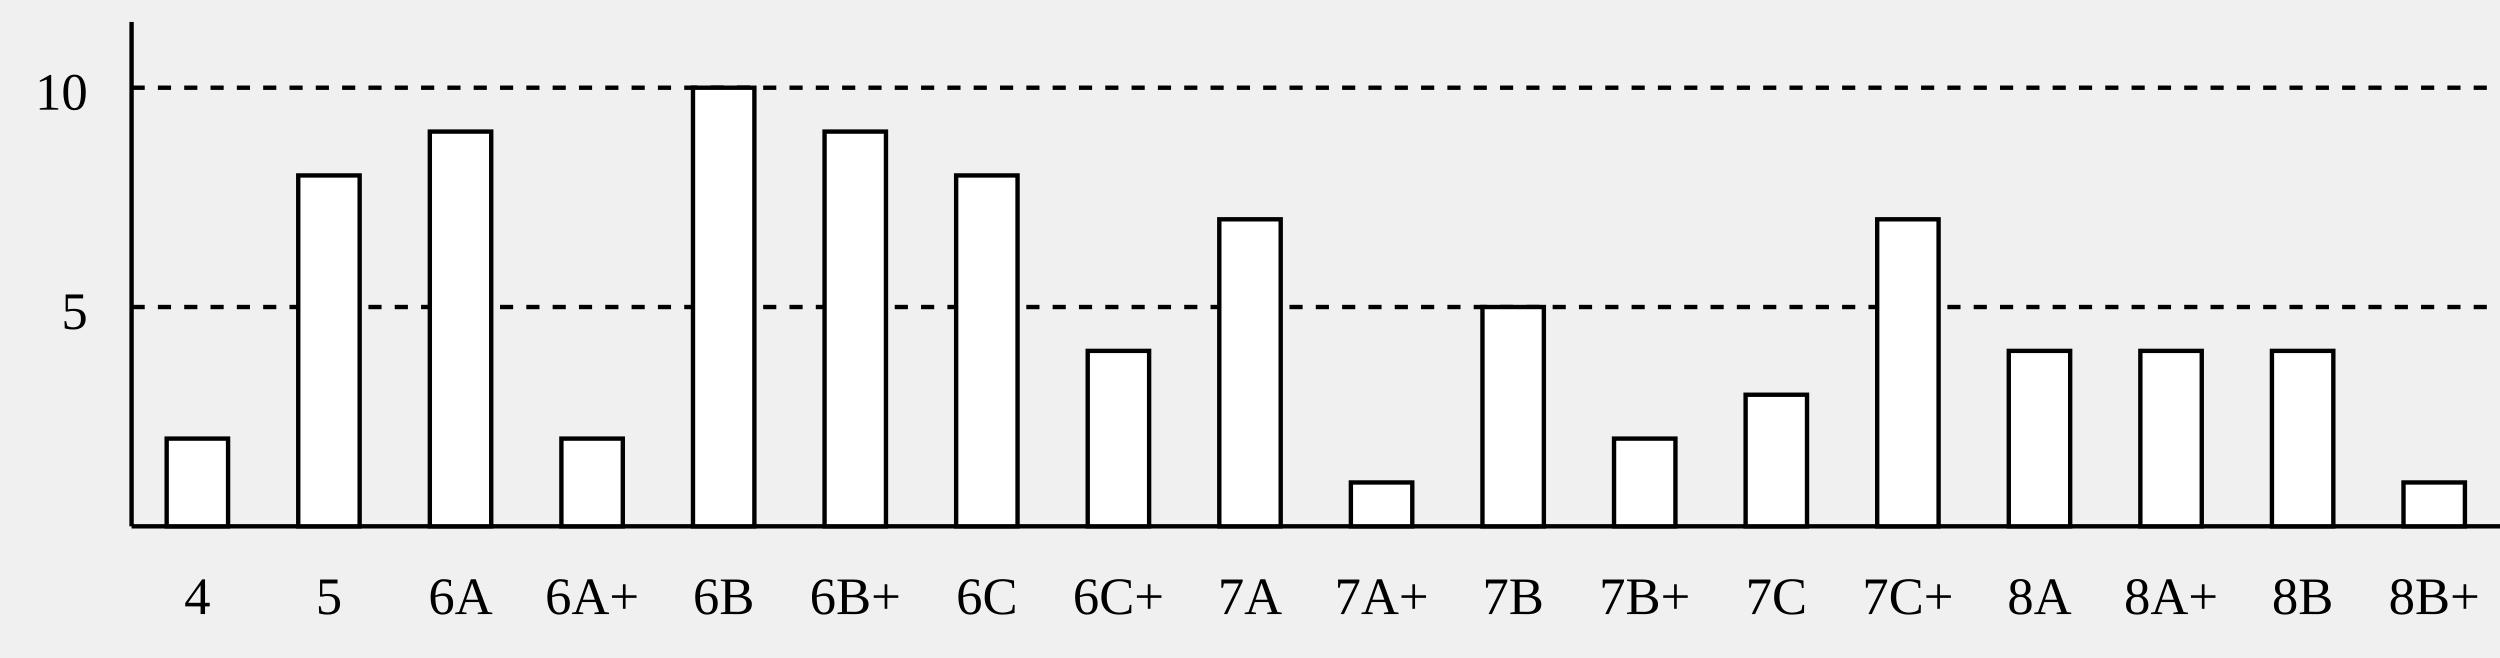
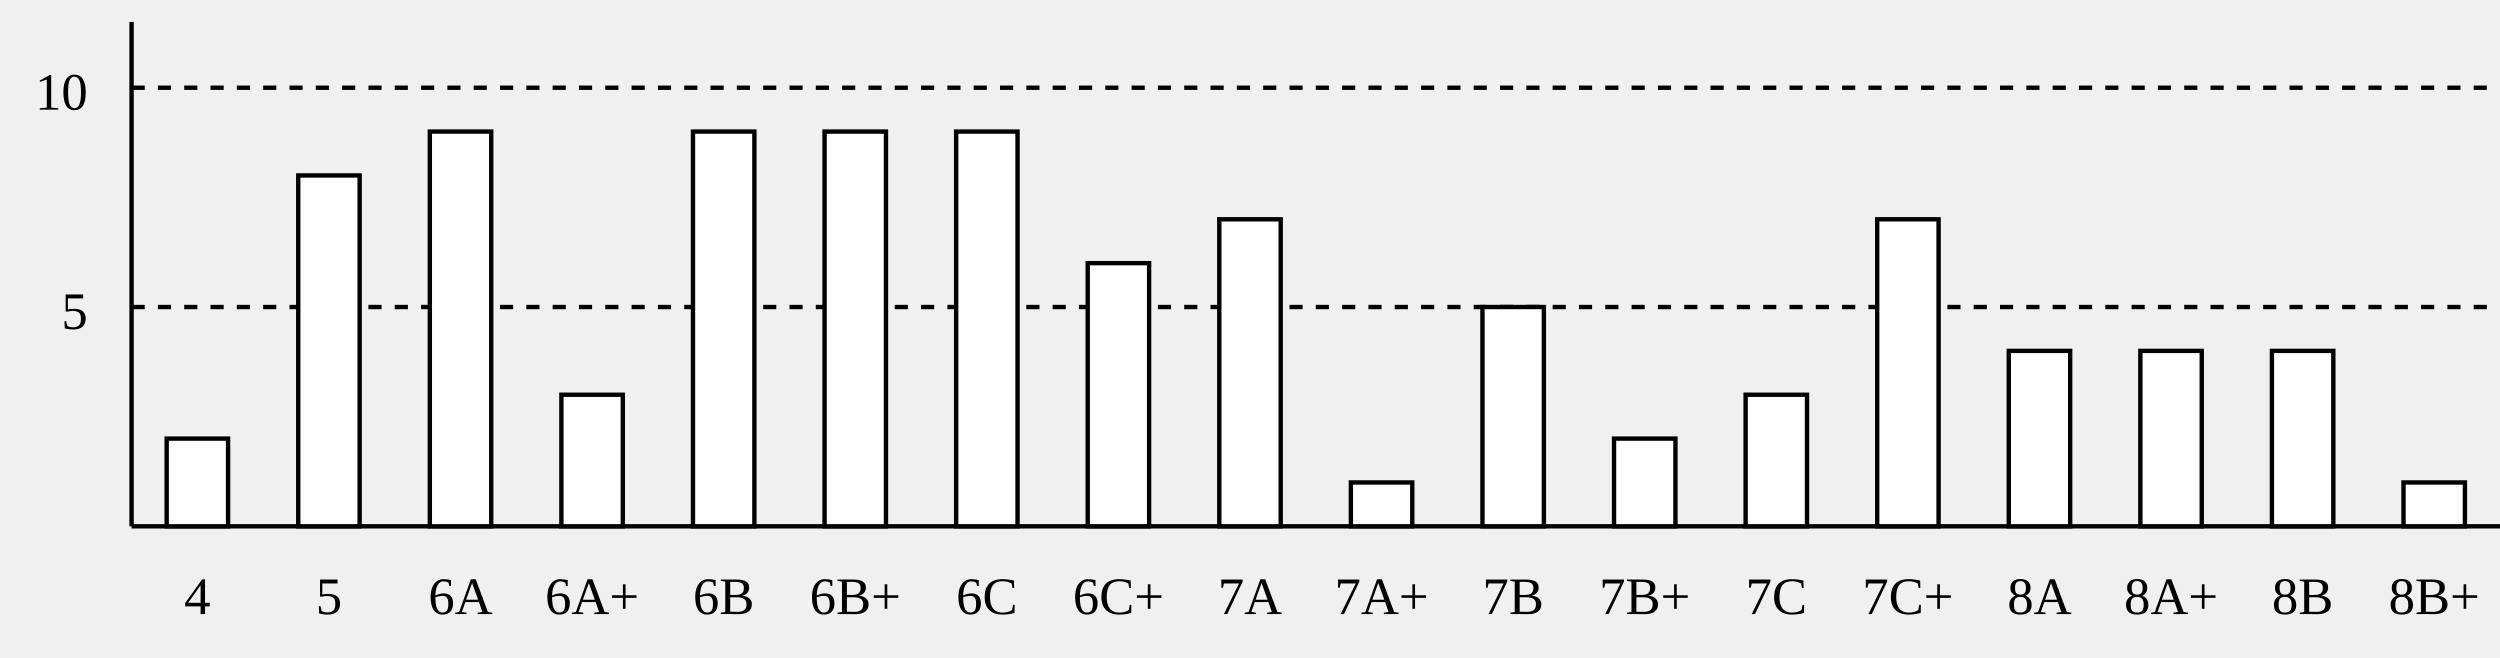
<svg xmlns="http://www.w3.org/2000/svg" width="570" height="150" version="1.1">
  <text x="20" y="25" text-anchor="end">10</text>
  <text x="20" y="75" text-anchor="end">5</text>
  <path d="M30 120 v-115" stroke="black" fill="none" stroke-width="1" />
  <path d="M30 120 h570" stroke="black" fill="none" stroke-width="1" />
  <path d="M30 70 h570" stroke="black" fill="none" stroke-width="1" stroke-dasharray="3" />
  <path d="M30 20 h570" stroke="black" fill="none" stroke-width="1" stroke-dasharray="3" />
  <a href="./boulders/?grade=4">
    <path d="M45 120 h-7 v-20 h14 v20 z" stroke="black" fill="white" stroke-width="1" />
    <text x="45" y="140" text-anchor="middle">4</text>
  </a>
  <a href="./boulders/?grade=5">
    <path d="M75 120 h-7 v-80 h14 v80 z" stroke="black" fill="white" stroke-width="1" />
    <text x="75" y="140" text-anchor="middle">5</text>
  </a>
  <a href="./boulders/?grade=6A">
    <path d="M105 120 h-7 v-90 h14 v90 z" stroke="black" fill="white" stroke-width="1" />
    <text x="105" y="140" text-anchor="middle">6A</text>
  </a>
  <a href="./boulders/?grade=6A%2B">
-     <path d="M135 120 h-7 v-20 h14 v20 z" stroke="black" fill="white" stroke-width="1" />
+     <path d="M135 120 h-7 v-30 h14 v30 z" stroke="black" fill="white" stroke-width="1" />
    <text x="135" y="140" text-anchor="middle">6A+</text>
  </a>
  <a href="./boulders/?grade=6B">
-     <path d="M165 120 h-7 v-100 h14 v100 z" stroke="black" fill="white" stroke-width="1" />
+     <path d="M165 120 h-7 v-90 h14 v90 z" stroke="black" fill="white" stroke-width="1" />
    <text x="165" y="140" text-anchor="middle">6B</text>
  </a>
  <a href="./boulders/?grade=6B%2B">
    <path d="M195 120 h-7 v-90 h14 v90 z" stroke="black" fill="white" stroke-width="1" />
    <text x="195" y="140" text-anchor="middle">6B+</text>
  </a>
  <a href="./boulders/?grade=6C">
-     <path d="M225 120 h-7 v-80 h14 v80 z" stroke="black" fill="white" stroke-width="1" />
+     <path d="M225 120 h-7 v-90 h14 v90 z" stroke="black" fill="white" stroke-width="1" />
    <text x="225" y="140" text-anchor="middle">6C</text>
  </a>
  <a href="./boulders/?grade=6C%2B">
-     <path d="M255 120 h-7 v-40 h14 v40 z" stroke="black" fill="white" stroke-width="1" />
+     <path d="M255 120 h-7 v-60 h14 v60 z" stroke="black" fill="white" stroke-width="1" />
    <text x="255" y="140" text-anchor="middle">6C+</text>
  </a>
  <a href="./boulders/?grade=7A">
    <path d="M285 120 h-7 v-70 h14 v70 z" stroke="black" fill="white" stroke-width="1" />
    <text x="285" y="140" text-anchor="middle">7A</text>
  </a>
  <a href="./boulders/?grade=7A%2B">
    <path d="M315 120 h-7 v-10 h14 v10 z" stroke="black" fill="white" stroke-width="1" />
    <text x="315" y="140" text-anchor="middle">7A+</text>
  </a>
  <a href="./boulders/?grade=7B">
    <path d="M345 120 h-7 v-50 h14 v50 z" stroke="black" fill="white" stroke-width="1" />
    <text x="345" y="140" text-anchor="middle">7B</text>
  </a>
  <a href="./boulders/?grade=7B%2B">
    <path d="M375 120 h-7 v-20 h14 v20 z" stroke="black" fill="white" stroke-width="1" />
    <text x="375" y="140" text-anchor="middle">7B+</text>
  </a>
  <a href="./boulders/?grade=7C">
    <path d="M405 120 h-7 v-30 h14 v30 z" stroke="black" fill="white" stroke-width="1" />
    <text x="405" y="140" text-anchor="middle">7C</text>
  </a>
  <a href="./boulders/?grade=7C%2B">
    <path d="M435 120 h-7 v-70 h14 v70 z" stroke="black" fill="white" stroke-width="1" />
    <text x="435" y="140" text-anchor="middle">7C+</text>
  </a>
  <a href="./boulders/?grade=8A">
    <path d="M465 120 h-7 v-40 h14 v40 z" stroke="black" fill="white" stroke-width="1" />
    <text x="465" y="140" text-anchor="middle">8A</text>
  </a>
  <a href="./boulders/?grade=8A%2B">
    <path d="M495 120 h-7 v-40 h14 v40 z" stroke="black" fill="white" stroke-width="1" />
    <text x="495" y="140" text-anchor="middle">8A+</text>
  </a>
  <a href="./boulders/?grade=8B">
    <path d="M525 120 h-7 v-40 h14 v40 z" stroke="black" fill="white" stroke-width="1" />
    <text x="525" y="140" text-anchor="middle">8B</text>
  </a>
  <a href="./boulders/?grade=8B%2B">
    <path d="M555 120 h-7 v-10 h14 v10 z" stroke="black" fill="white" stroke-width="1" />
    <text x="555" y="140" text-anchor="middle">8B+</text>
  </a>
</svg>
